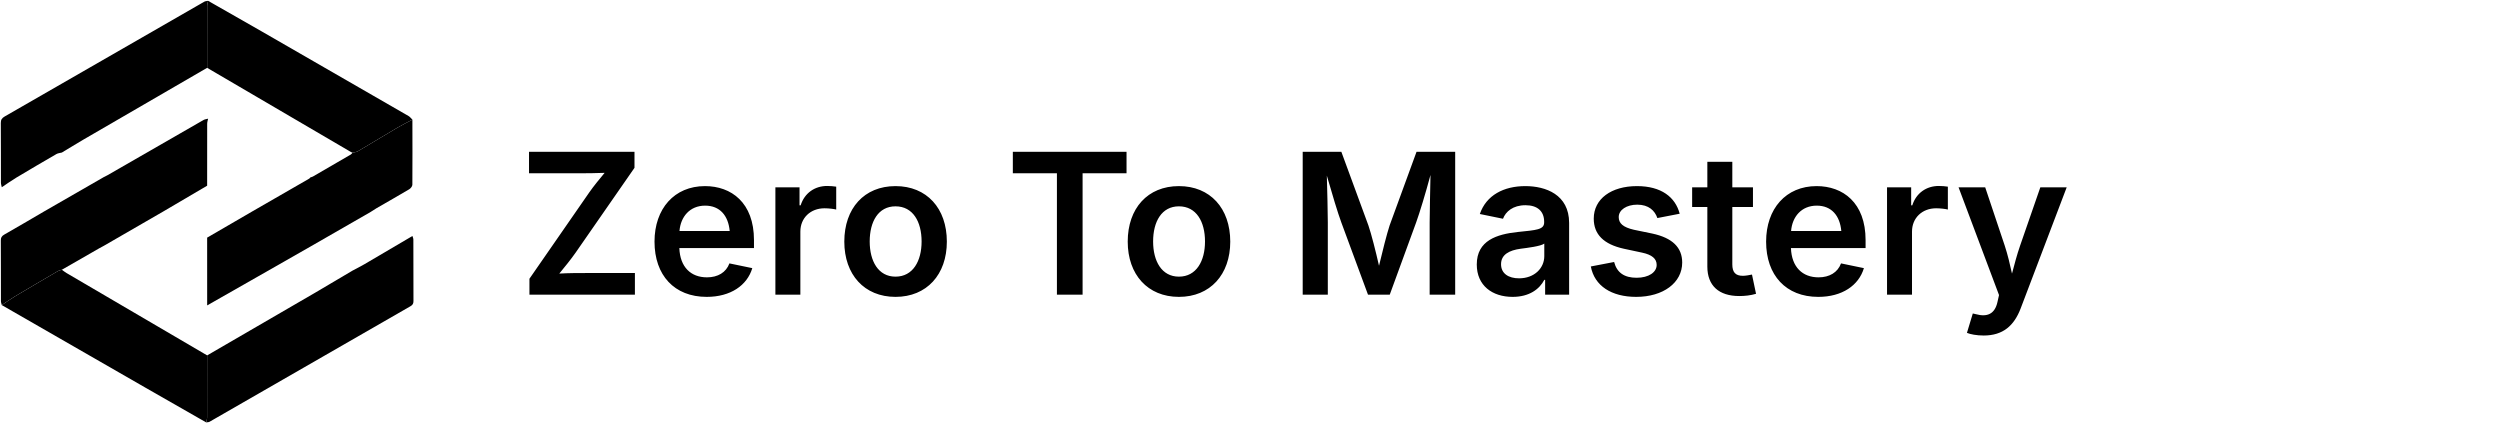
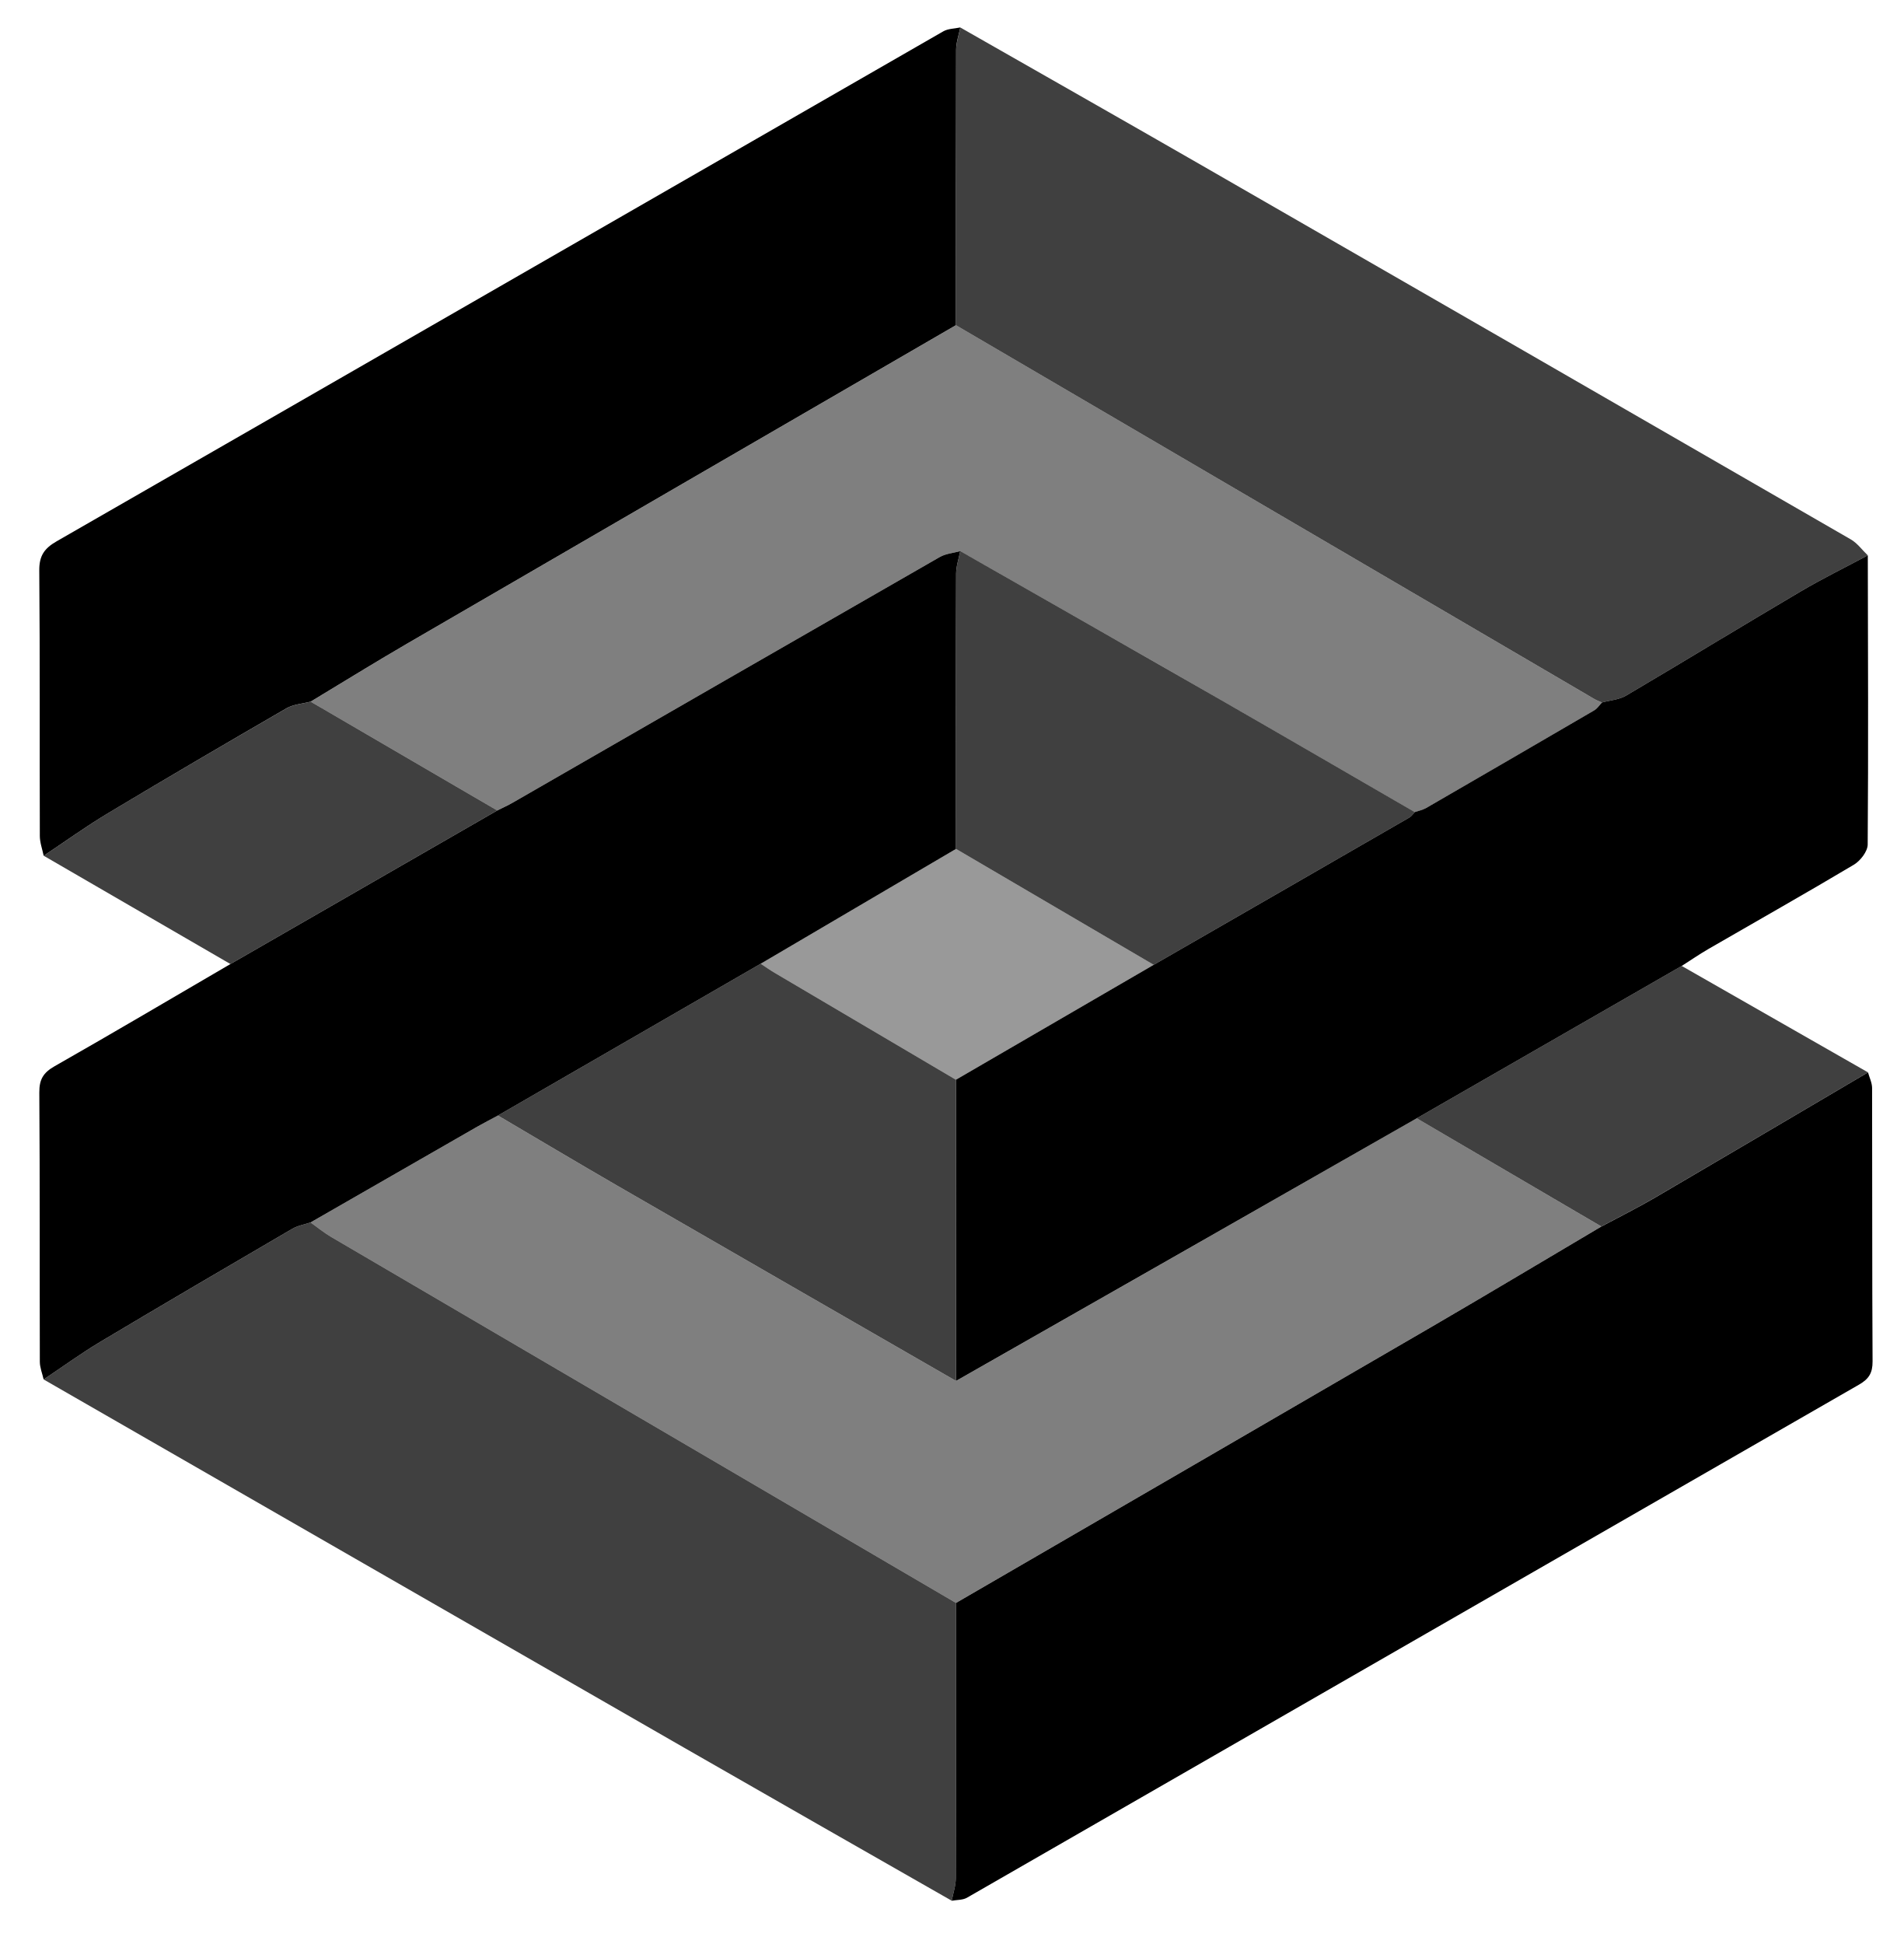
- <svg xmlns="http://www.w3.org/2000/svg" viewBox="0 0 280 50" fill="currentColor">
-   <g transform="translate(0, 0) scale(0.1)">
-     <path d="M461.932 264.31C462.292 265.61 462.952 266.92 462.962 268.22C463.022 291.2 462.952 314.18 463.082 337.16C463.102 340.06 462.142 341.59 459.662 343.01C384.682 386.09 309.742 429.25 234.772 472.34C233.702 472.95 232.222 472.86 230.932 473.1C231.292 471.22 231.952 469.33 231.962 467.45C232.032 444.31 232.002 421.18 232.002 398.04C272.102 374.77 312.222 351.53 352.292 328.22C366.482 319.96 380.572 311.52 394.702 303.16C399.222 300.74 403.822 298.45 408.252 295.87C426.172 285.39 444.042 274.83 461.932 264.31Z" />
-     <path d="M2.011 209.7C1.671 208.03 1.041 206.37 1.041 204.7C0.971 182.4 1.091 160.09 0.901 137.79C0.871 134.09 2.171 132.23 5.261 130.45C79.801 87.65 154.281 44.73 228.811 1.9C230.021 1.2 231.661 1.23 233.091 0.92C232.721 2.8 232.041 4.68 232.041 6.56C231.971 29.69 231.991 52.83 231.991 75.96C185.851 102.72 139.701 129.46 93.581 156.26C85.421 161 77.401 165.98 69.311 170.85C67.261 171.39 64.971 171.52 63.201 172.54C48.191 181.23 33.201 190 18.321 198.92C12.741 202.26 7.441 206.09 2.011 209.7Z" />
-     <path d="M2 341.7C1.67 340.21 1.04 338.72 1.04 337.23C0.98 314.61 1.07 291.99 0.91 269.37C0.89 266.08 1.91 264.38 4.75 262.76C19.6 254.31 34.32 245.61 49.08 237C71.5 224.1 93.92 211.2 116.34 198.3C117.67 197.63 119.04 197.03 120.33 196.28C156.19 175.65 192.04 154.98 227.93 134.4C229.43 133.54 231.35 133.4 233.07 132.92C232.71 134.8 232.05 136.69 232.04 138.57C231.97 161.71 232 184.84 232 207.98C215.58 217.63 199.17 227.28 182.75 236.93C160.67 249.68 138.6 262.43 116.52 275.18C114.78 276.12 113.02 277.02 111.3 278C97.29 286.04 83.28 294.09 69.28 302.13C67.73 302.65 66.04 302.93 64.66 303.74C48.49 313.18 32.33 322.64 16.25 332.24C11.37 335.16 6.75 338.53 2 341.7Z" />
-     <path d="M461.88 133.99C461.92 158.28 462.04 182.58 461.85 206.87C461.84 208.61 460 210.98 458.36 211.96C446.22 219.19 433.91 226.13 421.68 233.21C419.39 234.54 417.2 236.05 414.97 237.47C392.7 250.27 370.44 263.07 348.17 275.87C327.66 287.57 307.15 299.27 286.64 310.96C268.44 321.33 250.23 331.7 232.03 342.06C232.02 316.76 232.01 291.45 232 266.15C248.62 256.49 265.24 246.84 281.87 237.18C303.35 224.82 324.83 212.46 346.3 200.07C346.84 199.76 347.22 199.16 347.68 198.69C348.6 198.37 349.61 198.19 350.44 197.72C364.6 189.53 378.75 181.32 392.88 173.07C393.67 172.61 394.21 171.74 394.87 171.06C396.91 170.51 399.2 170.37 400.95 169.33C415.64 160.67 430.19 151.78 444.88 143.12C450.4 139.86 456.2 137.02 461.88 133.99Z" />
-     <path d="M2 341.7C6.75 338.53 11.37 335.16 16.26 332.24C32.34 322.64 48.5 313.18 64.67 303.74C66.05 302.93 67.74 302.65 69.29 302.13C71.03 303.36 72.68 304.73 74.51 305.8C127 336.56 179.5 367.3 232 398.03C232 421.17 232.03 444.3 231.96 467.44C231.95 469.33 231.29 471.21 230.93 473.09C208.41 460.22 185.87 447.39 163.38 434.47C109.57 403.57 55.79 372.62 2 341.7Z" />
-     <path d="M461.882 133.99C456.202 137.02 450.412 139.86 444.862 143.13C430.172 151.79 415.622 160.69 400.932 169.34C399.172 170.38 396.892 170.51 394.852 171.07C394.252 170.8 393.622 170.58 393.052 170.25C339.372 138.83 285.682 107.4 232.002 75.97C232.002 52.84 231.972 29.7 232.052 6.57C232.062 4.69 232.742 2.81 233.102 0.93C253.032 12.3 272.982 23.62 292.872 35.05C347.812 66.65 402.722 98.28 457.612 129.97C459.252 130.92 460.462 132.63 461.882 133.99Z" />
-   </g>
-   <text x="58" y="33" font-family="system-ui, -apple-system, BlinkMacSystemFont, 'Segoe UI', sans-serif" font-size="22" font-weight="600">Zero To Mastery</text>
+ <svg xmlns="http://www.w3.org/2000/svg" viewBox="17 30 480 490" fill="currentColor">
+   <path d="M487.93,300.31c0.36,1.3,1.02,2.61,1.03,3.91c0.06,22.98-0.01,45.96,0.12,68.94c0.02,2.9-0.94,4.43-3.42,5.85     c-74.98,43.08-149.92,86.24-224.89,129.33c-1.07,0.61-2.55,0.52-3.84,0.76c0.36-1.88,1.02-3.77,1.03-5.65     c0.07-23.14,0.04-46.27,0.04-69.41c40.1-23.27,80.22-46.51,120.29-69.82c14.19-8.26,28.28-16.7,42.41-25.06     c4.52-2.42,9.12-4.71,13.55-7.29C452.17,321.39,470.04,310.83,487.93,300.31z" />
+   <path d="M28.01,245.7c-0.34-1.67-0.97-3.33-0.97-5c-0.07-22.3,0.05-44.61-0.14-66.91c-0.03-3.7,1.27-5.56,4.36-7.34     c74.54-42.8,149.02-85.72,223.55-128.55c1.21-0.7,2.85-0.67,4.28-0.98c-0.37,1.88-1.05,3.76-1.05,5.64     c-0.07,23.13-0.05,46.27-0.05,69.4c-46.14,26.76-92.29,53.5-138.41,80.3c-8.16,4.74-16.18,9.72-24.27,14.59     c-2.05,0.54-4.34,0.67-6.11,1.69C74.19,217.23,59.2,226,44.32,234.92C38.74,238.26,33.44,242.09,28.01,245.7z" />
+   <path d="M28,377.7c-0.33-1.49-0.96-2.98-0.96-4.47c-0.06-22.62,0.03-45.24-0.13-67.86c-0.02-3.29,1-4.99,3.84-6.61     c14.85-8.45,29.57-17.15,44.33-25.76c22.42-12.9,44.84-25.8,67.26-38.7c1.33-0.67,2.7-1.27,3.99-2.02     c35.86-20.63,71.71-41.3,107.6-61.88c1.5-0.86,3.42-1,5.14-1.48c-0.36,1.88-1.02,3.77-1.03,5.65c-0.07,23.14-0.04,46.27-0.04,69.41     c-16.42,9.65-32.83,19.3-49.25,28.95c-22.08,12.75-44.15,25.5-66.23,38.25c-1.74,0.94-3.5,1.84-5.22,2.82     c-14.01,8.04-28.02,16.09-42.02,24.13c-1.55,0.52-3.24,0.8-4.62,1.61c-16.17,9.44-32.33,18.9-48.41,28.5     C37.37,371.16,32.75,374.53,28,377.7z" />
+   <path d="M487.88,169.99c0.04,24.29,0.16,48.59-0.03,72.88c-0.01,1.74-1.85,4.11-3.49,5.09     c-12.14,7.23-24.45,14.17-36.68,21.25c-2.29,1.33-4.48,2.84-6.71,4.26c-22.27,12.8-44.53,25.6-66.8,38.4     c-20.51,11.7-41.02,23.4-61.53,35.09c-18.2,10.37-36.41,20.74-54.61,31.1c-0.01-25.3-0.02-50.61-0.03-75.91     c16.62-9.66,33.24-19.31,49.87-28.97c21.48-12.36,42.96-24.72,64.43-37.11c0.54-0.31,0.92-0.91,1.38-1.38     c0.92-0.32,1.93-0.5,2.76-0.97c14.16-8.19,28.31-16.4,42.44-24.65c0.79-0.46,1.33-1.33,1.99-2.01c2.04-0.55,4.33-0.69,6.08-1.73     c14.69-8.66,29.24-17.55,43.93-26.21C476.4,175.86,482.2,173.02,487.88,169.99z" />
+   <path d="M28,377.7c4.75-3.17,9.37-6.54,14.26-9.46c16.08-9.6,32.24-19.06,48.41-28.5c1.38-0.81,3.07-1.09,4.62-1.61     c1.74,1.23,3.39,2.6,5.22,3.67c52.49,30.76,104.99,61.5,157.49,92.23c0,23.14,0.03,46.27-0.04,69.41     c-0.01,1.89-0.67,3.77-1.03,5.65c-22.52-12.87-45.06-25.7-67.55-38.62C135.57,439.57,81.79,408.62,28,377.7z" opacity="0.75" />
+   <path d="M487.88,169.99c-5.68,3.03-11.47,5.87-17.02,9.14c-14.69,8.66-29.24,17.56-43.93,26.21     c-1.76,1.04-4.04,1.17-6.08,1.73c-0.6-0.27-1.23-0.49-1.8-0.82C365.37,174.83,311.68,143.4,258,111.97     c0-23.13-0.03-46.27,0.05-69.4c0.01-1.88,0.69-3.76,1.05-5.64c19.93,11.37,39.88,22.69,59.77,34.12     c54.94,31.6,109.85,63.23,164.74,94.92C485.25,166.92,486.46,168.63,487.88,169.99z" opacity="0.75" />
+   <path d="M142.35,234.29c-22.42,12.9-44.84,25.8-67.26,38.7c-15.69-9.1-31.38-18.19-47.07-27.29     c5.43-3.61,10.72-7.43,16.3-10.78c14.89-8.92,29.87-17.68,44.89-26.37c1.77-1.02,4.06-1.15,6.11-1.69     C110.99,216,126.67,225.14,142.35,234.29z" opacity="0.75" />
+   <path d="M374.16,311.87c22.27-12.8,44.53-25.6,66.8-38.4c15.66,8.94,31.31,17.89,46.97,26.83     c-17.89,10.52-35.76,21.08-53.68,31.55c-4.43,2.58-9.03,4.87-13.55,7.29C405.18,330.06,389.67,320.96,374.16,311.87z" opacity="0.75" />
+   <path d="M374.16,311.87c15.51,9.09,31.03,18.18,46.54,27.28c-14.13,8.36-28.22,16.81-42.41,25.06     c-40.07,23.31-80.19,46.55-120.29,69.82c-52.5-30.74-105-61.47-157.49-92.23c-1.83-1.07-3.48-2.44-5.22-3.67     c14.01-8.05,28.01-16.1,42.02-24.13c1.71-0.98,3.48-1.88,5.22-2.82c10.01,5.89,19.97,11.84,30.03,17.65     c28.47,16.45,56.97,32.84,85.46,49.25c18.2-10.37,36.41-20.73,54.61-31.1C333.14,335.27,353.65,323.57,374.16,311.87z" opacity="0.5" />
+   <path d="M142.35,234.29c-15.68-9.14-31.35-18.29-47.03-27.43c8.09-4.87,16.11-9.85,24.27-14.59     c46.12-26.8,92.27-53.54,138.41-80.3c53.68,31.43,107.36,62.86,161.05,94.29c0.56,0.33,1.2,0.55,1.8,0.82     c-0.66,0.68-1.21,1.55-1.99,2.01c-14.12,8.25-28.27,16.47-42.44,24.65c-0.83,0.48-1.83,0.66-2.76,0.97     c-16.41-9.49-32.78-19.03-49.22-28.46c-21.76-12.49-43.57-24.89-65.37-37.33c-1.72,0.48-3.64,0.62-5.14,1.48     c-35.89,20.58-71.74,41.25-107.6,61.88C145.04,233.01,143.68,233.62,142.35,234.29z" opacity="0.5" />
+   <path d="M259.08,168.91c21.79,12.44,43.6,24.84,65.37,37.33c16.44,9.43,32.81,18.97,49.22,28.46     c-0.45,0.47-0.83,1.07-1.38,1.38c-21.47,12.39-42.95,24.74-64.43,37.11c-16.62-9.74-33.23-19.48-49.85-29.22     c0-23.14-0.03-46.27,0.04-69.41C258.05,172.68,258.72,170.79,259.08,168.91z" opacity="0.75" />
+   <path d="M258.02,378.07c-28.49-16.41-56.99-32.8-85.46-49.25c-10.05-5.81-20.02-11.76-30.03-17.65     c22.08-12.75,44.15-25.5,66.23-38.25c1.25,0.81,2.47,1.67,3.75,2.42c15.16,8.95,30.32,17.88,45.48,26.82     C258,327.46,258.01,352.76,258.02,378.07z" opacity="0.75" />
+   <path d="M257.99,302.16c-15.16-8.94-30.33-17.87-45.48-26.82c-1.28-0.76-2.5-1.61-3.75-2.42     c16.41-9.65,32.83-19.3,49.25-28.95c16.62,9.74,33.23,19.48,49.85,29.22C291.23,282.85,274.61,292.5,257.99,302.16z" opacity="0.4" />
</svg>
